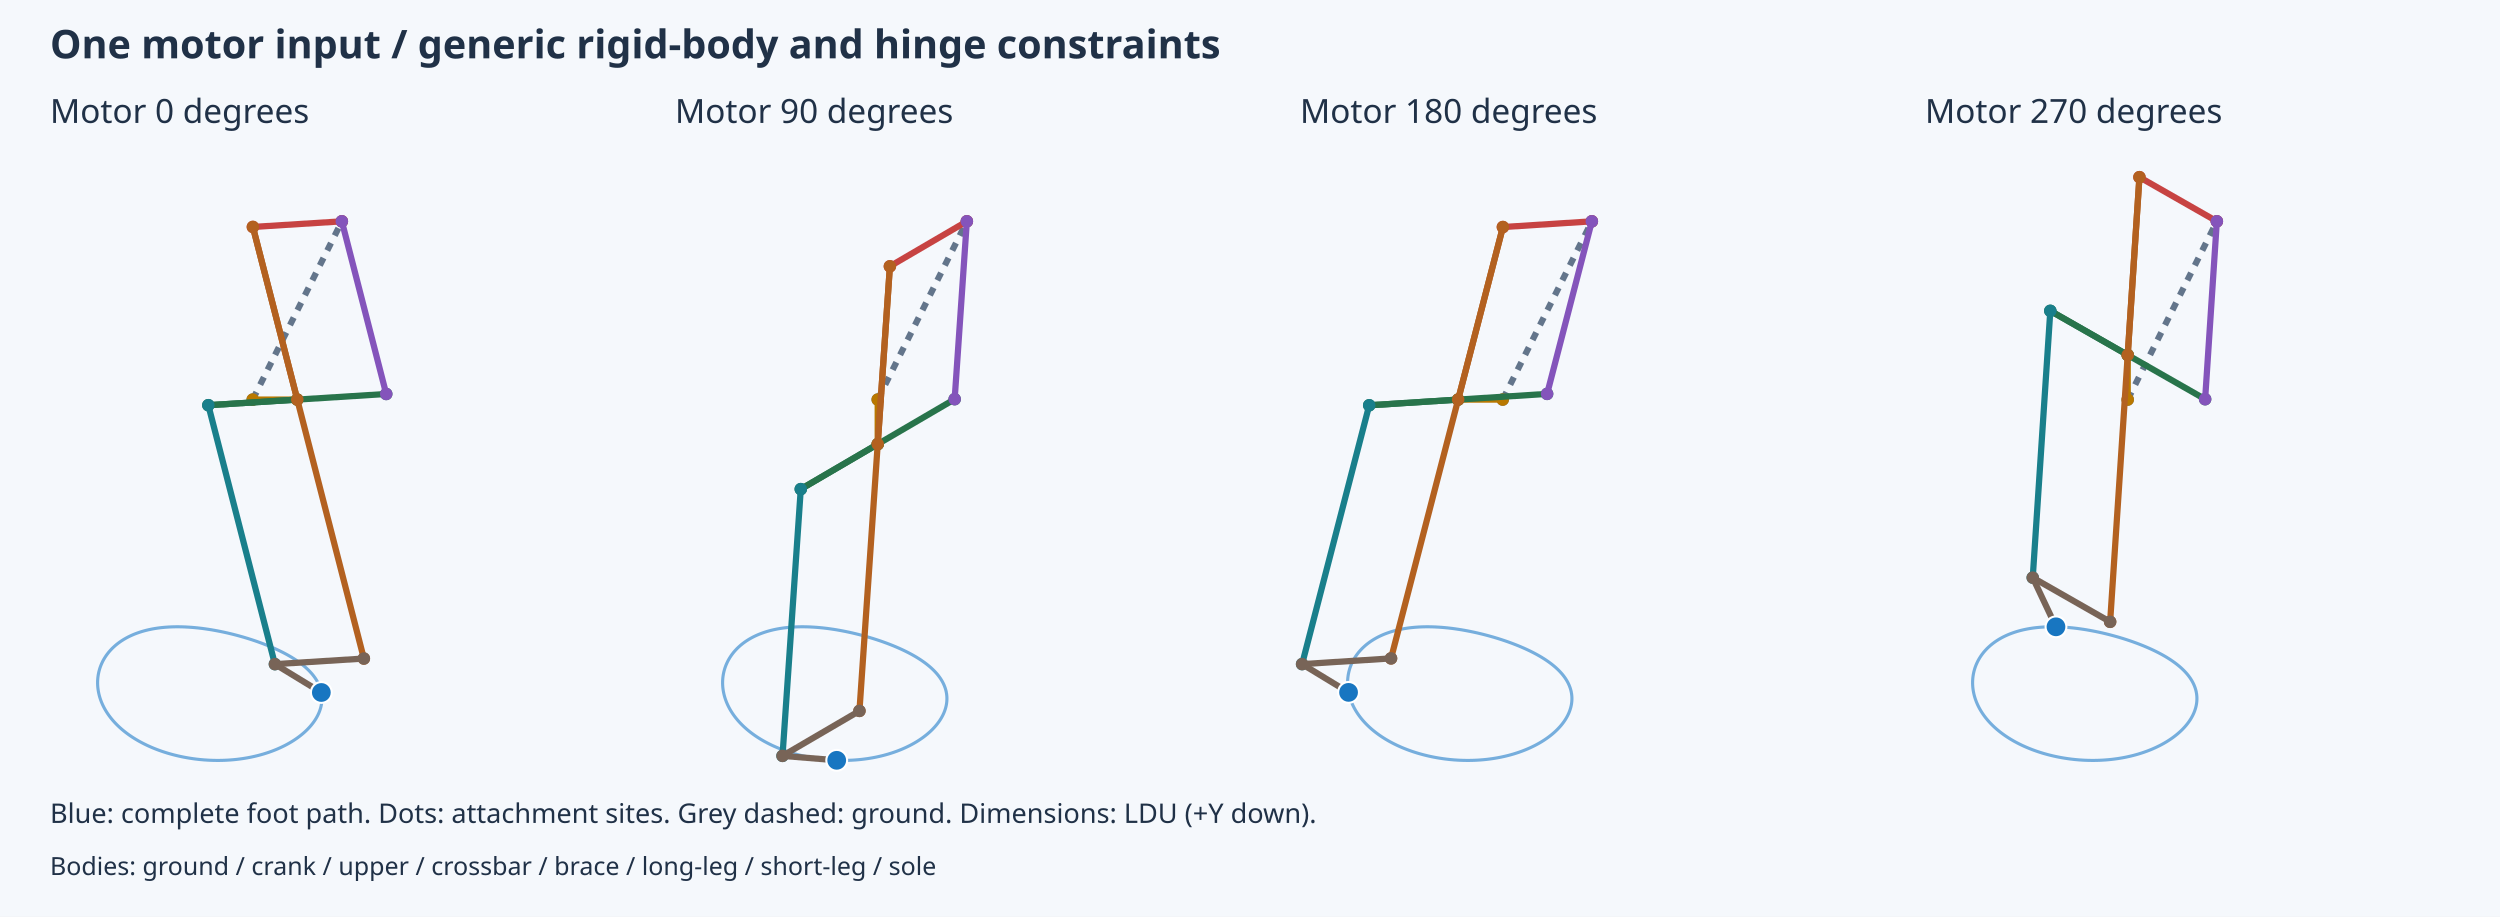
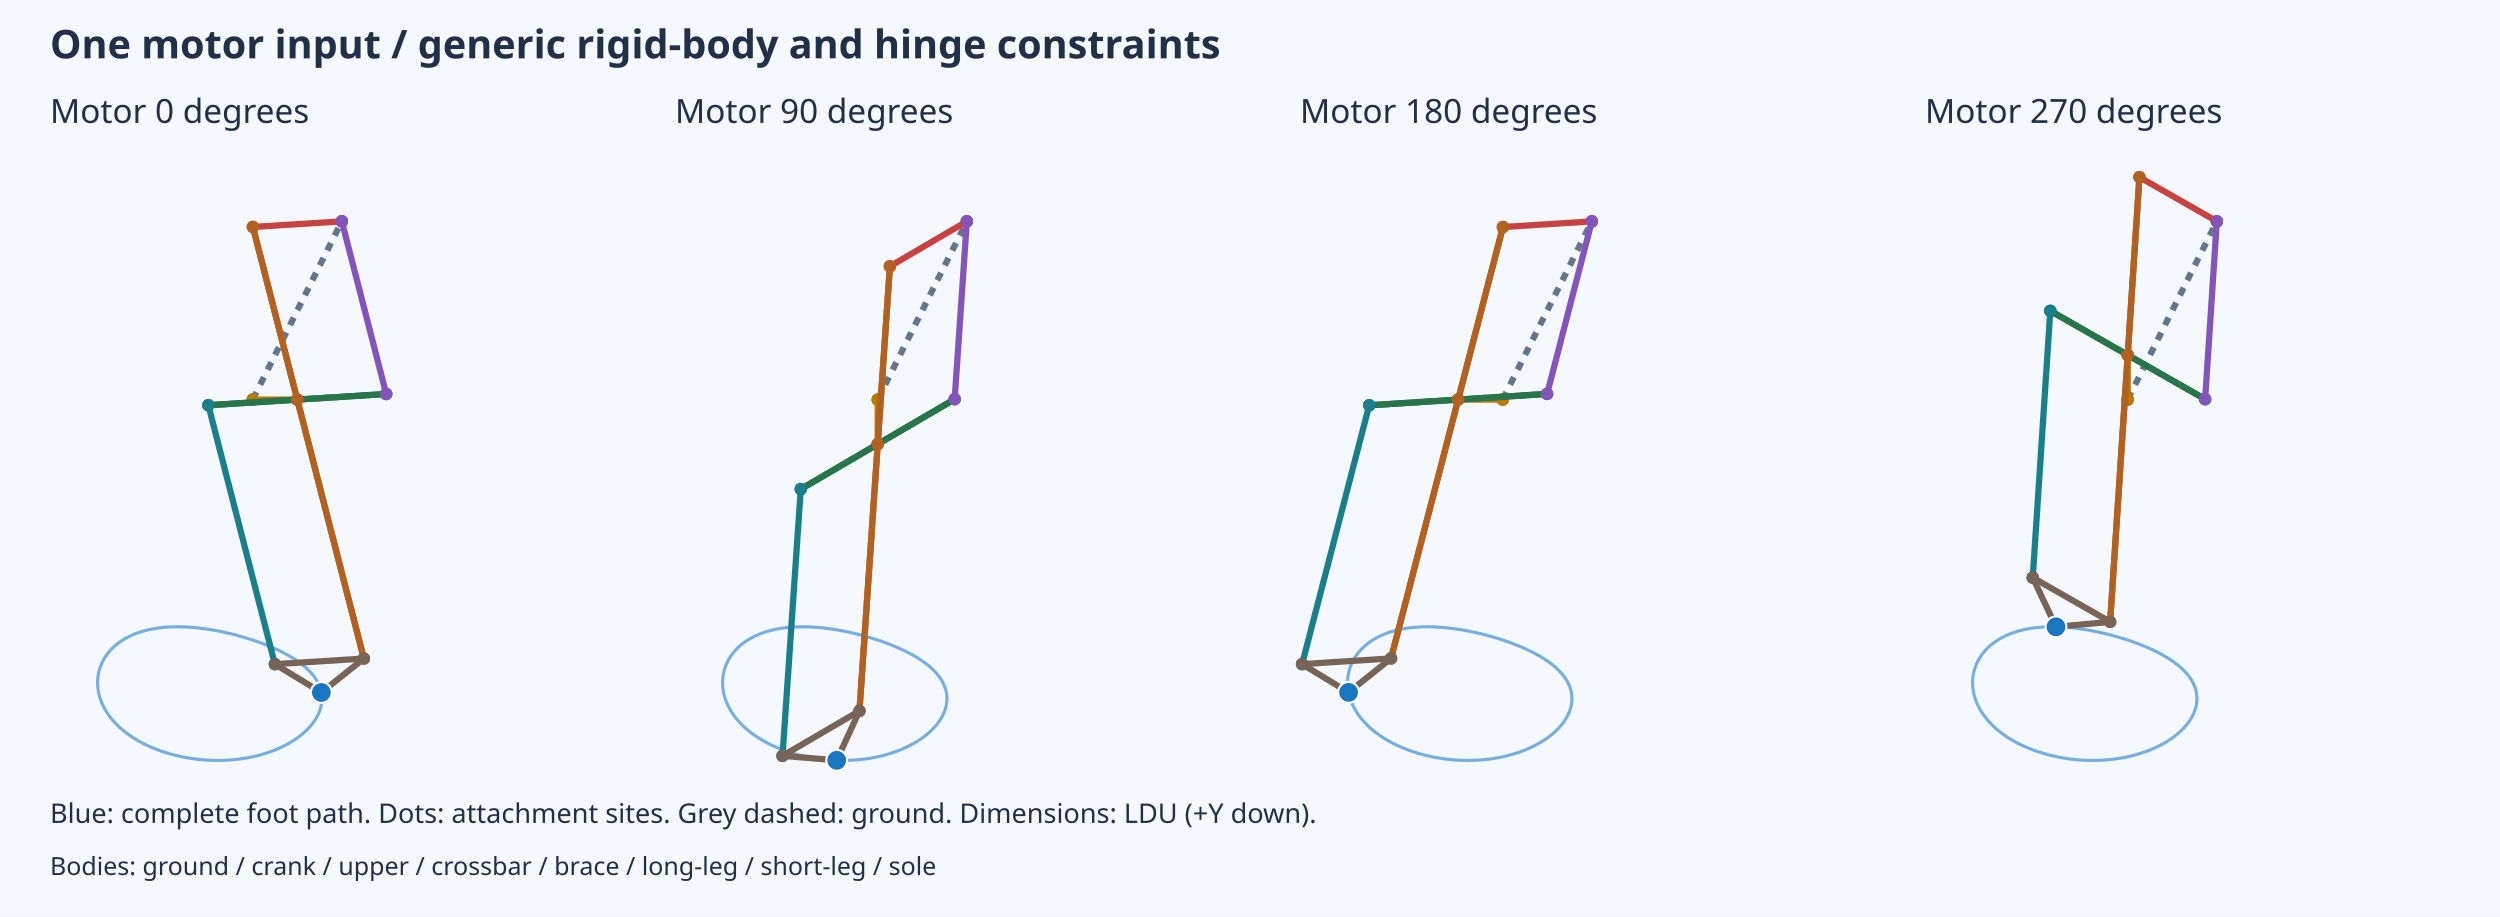
<svg xmlns="http://www.w3.org/2000/svg" width="1200" height="440" viewBox="0 0 1200 440" style="max-width:100%;height:auto" role="img">
  <rect width="1200" height="440" fill="#f5f8fc" />
  <g font-family="system-ui,sans-serif" fill="#203147">
    <text x="24" y="28" font-size="19" font-weight="bold">One motor input / generic rigid-body and hinge constraints</text>
    <text x="24" y="59" font-size="16">Motor 0 degrees</text>
    <polyline points="154.246,332.388 154.342,332.946 154.417,333.506 154.472,334.067 154.507,334.628 154.522,335.191 154.517,335.753 154.493,336.316 154.448,336.879 154.384,337.442 154.301,338.005 154.198,338.567 154.075,339.129 153.934,339.689 153.773,340.249 153.593,340.807 153.395,341.363 153.178,341.918 152.942,342.471 152.688,343.022 152.415,343.57 152.125,344.115 151.816,344.658 151.49,345.198 151.146,345.734 150.785,346.267 150.407,346.796 150.011,347.322 149.599,347.843 149.17,348.359 148.724,348.872 148.263,349.379 147.785,349.881 147.292,350.379 146.783,350.871 146.259,351.357 145.719,351.837 145.165,352.312 144.596,352.78 144.012,353.241 143.415,353.697 142.803,354.145 142.178,354.586 141.539,355.021 140.887,355.447 140.222,355.867 139.545,356.278 138.855,356.682 138.153,357.078 137.439,357.466 136.714,357.845 135.977,358.215 135.229,358.577 134.47,358.931 133.701,359.275 132.922,359.61 132.133,359.936 131.334,360.253 130.526,360.56 129.709,360.857 128.884,361.145 128.05,361.423 127.208,361.692 126.358,361.95 125.5,362.198 124.636,362.436 123.764,362.664 122.886,362.881 122.002,363.088 121.112,363.285 120.216,363.471 119.315,363.646 118.409,363.811 117.499,363.965 116.584,364.109 115.665,364.242 114.742,364.364 113.816,364.475 112.888,364.576 111.956,364.666 111.022,364.745 110.086,364.814 109.148,364.871 108.209,364.918 107.269,364.955 106.328,364.98 105.386,364.995 104.445,365 103.503,364.994 102.562,364.978 101.622,364.951 100.683,364.913 99.746,364.866 98.81,364.808 97.876,364.74 96.945,364.662 96.016,364.574 95.09,364.476 94.168,364.369 93.249,364.251 92.334,364.124 91.423,363.987 90.516,363.841 89.614,363.686 88.716,363.522 87.824,363.348 86.937,363.165 86.056,362.974 85.181,362.773 84.312,362.564 83.449,362.347 82.593,362.121 81.744,361.887 80.902,361.644 80.067,361.394 79.239,361.135 78.419,360.869 77.607,360.594 76.803,360.313 76.007,360.023 75.219,359.726 74.44,359.422 73.67,359.111 72.908,358.793 72.156,358.468 71.412,358.135 70.678,357.797 69.954,357.451 69.239,357.099 68.533,356.74 67.838,356.375 67.152,356.004 66.477,355.627 65.811,355.244 65.156,354.855 64.511,354.46 63.876,354.059 63.252,353.652 62.639,353.241 62.037,352.823 61.445,352.4 60.864,351.972 60.294,351.539 59.735,351.101 59.187,350.658 58.65,350.21 58.125,349.758 57.61,349.3 57.107,348.838 56.616,348.372 56.136,347.901 55.667,347.427 55.211,346.948 54.765,346.465 54.332,345.978 53.91,345.487 53.5,344.993 53.102,344.495 52.716,343.993 52.341,343.489 51.979,342.981 51.629,342.47 51.291,341.955 50.964,341.439 50.651,340.919 50.349,340.397 50.059,339.872 49.782,339.345 49.517,338.816 49.265,338.284 49.024,337.751 48.797,337.216 48.581,336.679 48.378,336.141 48.188,335.601 48.01,335.06 47.845,334.518 47.692,333.975 47.552,333.432 47.425,332.887 47.31,332.342 47.208,331.797 47.118,331.251 47.041,330.706 46.977,330.16 46.926,329.615 46.887,329.071 46.861,328.526 46.848,327.983 46.848,327.441 46.86,326.899 46.886,326.359 46.924,325.82 46.975,325.283 47.038,324.748 47.115,324.214 47.204,323.683 47.306,323.153 47.421,322.626 47.548,322.102 47.688,321.58 47.841,321.062 48.007,320.546 48.186,320.034 48.377,319.525 48.581,319.019 48.797,318.518 49.027,318.02 49.268,317.526 49.523,317.037 49.79,316.552 50.069,316.071 50.361,315.595 50.666,315.125 50.983,314.659 51.313,314.198 51.654,313.743 52.009,313.293 52.375,312.85 52.754,312.412 53.145,311.98 53.548,311.554 53.964,311.134 54.391,310.721 54.831,310.315 55.282,309.915 55.746,309.523 56.221,309.137 56.708,308.759 57.207,308.388 57.718,308.025 58.241,307.669 58.775,307.321 59.32,306.981 59.878,306.649 60.446,306.325 61.026,306.01 61.617,305.702 62.22,305.404 62.833,305.114 63.458,304.833 64.093,304.561 64.74,304.297 65.397,304.043 66.065,303.798 66.744,303.562 67.434,303.336 68.134,303.119 68.844,302.912 69.564,302.714 70.295,302.526 71.036,302.348 71.787,302.18 72.548,302.021 73.318,301.872 74.098,301.734 74.888,301.605 75.687,301.487 76.495,301.379 77.313,301.28 78.139,301.192 78.975,301.115 79.819,301.047 80.672,300.99 81.533,300.943 82.402,300.906 83.28,300.879 84.165,300.862 85.058,300.856 85.959,300.86 86.867,300.874 87.782,300.898 88.703,300.932 89.632,300.976 90.567,301.03 91.508,301.094 92.455,301.167 93.408,301.251 94.367,301.344 95.33,301.446 96.298,301.559 97.271,301.68 98.249,301.811 99.23,301.951 100.214,302.1 101.202,302.259 102.193,302.426 103.187,302.602 104.183,302.787 105.18,302.98 106.179,303.182 107.18,303.392 108.18,303.61 109.181,303.836 110.182,304.071 111.183,304.313 112.182,304.563 113.18,304.82 114.175,305.085 115.169,305.358 116.159,305.637 117.146,305.924 118.13,306.218 119.109,306.519 120.083,306.826 121.052,307.141 122.015,307.462 122.973,307.789 123.923,308.123 124.866,308.463 125.802,308.809 126.729,309.161 127.648,309.52 128.557,309.884 129.457,310.254 130.347,310.63 131.226,311.012 132.095,311.399 132.952,311.792 133.797,312.19 134.63,312.594 135.45,313.003 136.257,313.418 137.05,313.837 137.829,314.262 138.594,314.692 139.345,315.127 140.08,315.567 140.8,316.012 141.504,316.462 142.192,316.916 142.863,317.376 143.518,317.84 144.156,318.308 144.777,318.781 145.38,319.259 145.965,319.741 146.532,320.228 147.081,320.718 147.612,321.213 148.124,321.712 148.617,322.215 149.091,322.722 149.546,323.233 149.982,323.747 150.398,324.265 150.794,324.787 151.171,325.312 151.528,325.84 151.865,326.372 152.182,326.906 152.48,327.443 152.757,327.984 153.014,328.526 153.25,329.072 153.467,329.619 153.663,330.169 153.839,330.721 153.995,331.275 154.131,331.831 154.246,332.388" fill="none" stroke="#3186cc" stroke-width="1.5" opacity="0.65" />
    <polyline points="121.303,191.8 164.083,106.241" fill="none" stroke="#63758b" stroke-width="3" stroke-dasharray="4 4" />
    <circle cx="121.303" cy="191.8" r="3" fill="#63758b" />
    <circle cx="164.083" cy="106.241" r="3" fill="#63758b" />
    <polyline points="121.303,191.8 142.693,191.8" fill="none" stroke="#b97800" stroke-width="3" />
    <circle cx="121.303" cy="191.8" r="3" fill="#b97800" />
    <circle cx="142.693" cy="191.8" r="3" fill="#b97800" />
    <polyline points="164.083,106.241 121.388,108.936" fill="none" stroke="#c74342" stroke-width="3" />
    <circle cx="164.083" cy="106.241" r="3" fill="#c74342" />
    <circle cx="121.388" cy="108.936" r="3" fill="#c74342" />
    <polyline points="99.998,194.495 142.693,191.8" fill="none" stroke="#28744b" stroke-width="3" />
    <polyline points="99.998,194.495 185.388,189.105" fill="none" stroke="#28744b" stroke-width="3" />
+     <polyline points="142.693,191.8 185.388,189.105" fill="none" stroke="#28744b" stroke-width="3" />
    <circle cx="99.998" cy="194.495" r="3" fill="#28744b" />
    <circle cx="142.693" cy="191.8" r="3" fill="#28744b" />
    <circle cx="185.388" cy="189.105" r="3" fill="#28744b" />
    <polyline points="164.083,106.241 185.388,189.105" fill="none" stroke="#8454bb" stroke-width="3" />
    <circle cx="164.083" cy="106.241" r="3" fill="#8454bb" />
    <circle cx="185.388" cy="189.105" r="3" fill="#8454bb" />
    <polyline points="121.388,108.936 142.693,191.8" fill="none" stroke="#b36120" stroke-width="3" />
    <polyline points="121.388,108.936 174.65,316.097" fill="none" stroke="#b36120" stroke-width="3" />
+     <polyline points="142.693,191.8 174.65,316.097" fill="none" stroke="#b36120" stroke-width="3" />
    <circle cx="121.388" cy="108.936" r="3" fill="#b36120" />
    <circle cx="142.693" cy="191.8" r="3" fill="#b36120" />
    <circle cx="174.65" cy="316.097" r="3" fill="#b36120" />
    <polyline points="99.998,194.495 131.956,318.792" fill="none" stroke="#197f8b" stroke-width="3" />
    <circle cx="99.998" cy="194.495" r="3" fill="#197f8b" />
    <circle cx="131.956" cy="318.792" r="3" fill="#197f8b" />
    <polyline points="131.956,318.792 174.65,316.097" fill="none" stroke="#786457" stroke-width="3" />
    <polyline points="131.956,318.792 154.246,332.388" fill="none" stroke="#786457" stroke-width="3" />
+     <polyline points="174.65,316.097 154.246,332.388" fill="none" stroke="#786457" stroke-width="3" />
    <circle cx="131.956" cy="318.792" r="3" fill="#786457" />
    <circle cx="174.65" cy="316.097" r="3" fill="#786457" />
    <circle cx="154.246" cy="332.388" r="3" fill="#786457" />
    <circle cx="154.246" cy="332.388" r="5" fill="#1876c1" stroke="white" />
    <text x="324" y="59" font-size="16">Motor 90 degrees</text>
    <polyline points="454.246,332.388 454.342,332.946 454.417,333.506 454.472,334.067 454.507,334.628 454.522,335.191 454.517,335.753 454.493,336.316 454.448,336.879 454.384,337.442 454.301,338.005 454.198,338.567 454.075,339.129 453.934,339.689 453.773,340.249 453.593,340.807 453.395,341.363 453.178,341.918 452.942,342.471 452.688,343.022 452.415,343.57 452.125,344.115 451.816,344.658 451.49,345.198 451.146,345.734 450.785,346.267 450.407,346.796 450.011,347.322 449.599,347.843 449.17,348.359 448.724,348.872 448.263,349.379 447.785,349.881 447.292,350.379 446.783,350.871 446.259,351.357 445.719,351.837 445.165,352.312 444.596,352.78 444.012,353.241 443.415,353.697 442.803,354.145 442.178,354.586 441.539,355.021 440.887,355.447 440.222,355.867 439.545,356.278 438.855,356.682 438.153,357.078 437.439,357.466 436.714,357.845 435.977,358.215 435.229,358.577 434.47,358.931 433.701,359.275 432.922,359.61 432.133,359.936 431.334,360.253 430.526,360.56 429.709,360.857 428.884,361.145 428.05,361.423 427.208,361.692 426.358,361.95 425.5,362.198 424.636,362.436 423.764,362.664 422.886,362.881 422.002,363.088 421.112,363.285 420.216,363.471 419.315,363.646 418.409,363.811 417.499,363.965 416.584,364.109 415.665,364.242 414.742,364.364 413.816,364.475 412.888,364.576 411.956,364.666 411.022,364.745 410.086,364.814 409.148,364.871 408.209,364.918 407.269,364.955 406.328,364.98 405.386,364.995 404.445,365 403.503,364.994 402.562,364.978 401.622,364.951 400.683,364.913 399.746,364.866 398.81,364.808 397.876,364.74 396.945,364.662 396.016,364.574 395.09,364.476 394.168,364.369 393.249,364.251 392.334,364.124 391.423,363.987 390.516,363.841 389.614,363.686 388.716,363.522 387.824,363.348 386.937,363.165 386.056,362.974 385.181,362.773 384.312,362.564 383.449,362.347 382.593,362.121 381.744,361.887 380.902,361.644 380.067,361.394 379.239,361.135 378.419,360.869 377.607,360.594 376.803,360.313 376.007,360.023 375.219,359.726 374.44,359.422 373.67,359.111 372.908,358.793 372.156,358.468 371.412,358.135 370.678,357.797 369.954,357.451 369.239,357.099 368.533,356.74 367.838,356.375 367.152,356.004 366.477,355.627 365.811,355.244 365.156,354.855 364.511,354.46 363.876,354.059 363.252,353.652 362.639,353.241 362.037,352.823 361.445,352.4 360.864,351.972 360.294,351.539 359.735,351.101 359.187,350.658 358.65,350.21 358.125,349.758 357.61,349.3 357.107,348.838 356.616,348.372 356.136,347.901 355.667,347.427 355.211,346.948 354.765,346.465 354.332,345.978 353.91,345.487 353.5,344.993 353.102,344.495 352.716,343.993 352.341,343.489 351.979,342.981 351.629,342.47 351.291,341.955 350.964,341.439 350.651,340.919 350.349,340.397 350.059,339.872 349.782,339.345 349.517,338.816 349.265,338.284 349.024,337.751 348.797,337.216 348.581,336.679 348.378,336.141 348.188,335.601 348.01,335.06 347.845,334.518 347.692,333.975 347.552,333.432 347.425,332.887 347.31,332.342 347.208,331.797 347.118,331.251 347.041,330.706 346.977,330.16 346.926,329.615 346.887,329.071 346.861,328.526 346.848,327.983 346.848,327.441 346.86,326.899 346.886,326.359 346.924,325.82 346.975,325.283 347.038,324.748 347.115,324.214 347.204,323.683 347.306,323.153 347.421,322.626 347.548,322.102 347.688,321.58 347.841,321.062 348.007,320.546 348.186,320.034 348.377,319.525 348.581,319.019 348.797,318.518 349.027,318.02 349.268,317.526 349.523,317.037 349.79,316.552 350.069,316.071 350.361,315.595 350.666,315.125 350.983,314.659 351.313,314.198 351.654,313.743 352.009,313.293 352.375,312.85 352.754,312.412 353.145,311.98 353.548,311.554 353.964,311.134 354.391,310.721 354.831,310.315 355.282,309.915 355.746,309.523 356.221,309.137 356.708,308.759 357.207,308.388 357.718,308.025 358.241,307.669 358.775,307.321 359.32,306.981 359.878,306.649 360.446,306.325 361.026,306.01 361.617,305.702 362.22,305.404 362.833,305.114 363.458,304.833 364.093,304.561 364.74,304.297 365.397,304.043 366.065,303.798 366.744,303.562 367.434,303.336 368.134,303.119 368.844,302.912 369.564,302.714 370.295,302.526 371.036,302.348 371.787,302.18 372.548,302.021 373.318,301.872 374.098,301.734 374.888,301.605 375.687,301.487 376.495,301.379 377.313,301.28 378.139,301.192 378.975,301.115 379.819,301.047 380.672,300.99 381.533,300.943 382.402,300.906 383.28,300.879 384.165,300.862 385.058,300.856 385.959,300.86 386.867,300.874 387.782,300.898 388.703,300.932 389.632,300.976 390.567,301.03 391.508,301.094 392.455,301.167 393.408,301.251 394.367,301.344 395.33,301.446 396.298,301.559 397.271,301.68 398.249,301.811 399.23,301.951 400.214,302.1 401.202,302.259 402.193,302.426 403.187,302.602 404.183,302.787 405.18,302.98 406.179,303.182 407.18,303.392 408.18,303.61 409.181,303.836 410.182,304.071 411.183,304.313 412.182,304.563 413.18,304.82 414.175,305.085 415.169,305.358 416.159,305.637 417.146,305.924 418.13,306.218 419.109,306.519 420.083,306.826 421.052,307.141 422.015,307.462 422.973,307.789 423.923,308.123 424.866,308.463 425.802,308.809 426.729,309.161 427.648,309.52 428.557,309.884 429.457,310.254 430.347,310.63 431.226,311.012 432.095,311.399 432.952,311.792 433.797,312.19 434.63,312.594 435.45,313.003 436.257,313.418 437.05,313.837 437.829,314.262 438.594,314.692 439.345,315.127 440.08,315.567 440.8,316.012 441.504,316.462 442.192,316.916 442.863,317.376 443.518,317.84 444.156,318.308 444.777,318.781 445.38,319.259 445.965,319.741 446.532,320.228 447.081,320.718 447.612,321.213 448.124,321.712 448.617,322.215 449.091,322.722 449.546,323.233 449.982,323.747 450.398,324.265 450.794,324.787 451.171,325.312 451.528,325.84 451.865,326.372 452.182,326.906 452.48,327.443 452.757,327.984 453.014,328.526 453.25,329.072 453.467,329.619 453.663,330.169 453.839,330.721 453.995,331.275 454.131,331.831 454.246,332.388" fill="none" stroke="#3186cc" stroke-width="1.5" opacity="0.65" />
    <polyline points="421.303,191.8 464.083,106.241" fill="none" stroke="#63758b" stroke-width="3" stroke-dasharray="4 4" />
    <circle cx="421.303" cy="191.8" r="3" fill="#63758b" />
    <circle cx="464.083" cy="106.241" r="3" fill="#63758b" />
    <polyline points="421.303,191.8 421.303,213.19" fill="none" stroke="#b97800" stroke-width="3" />
    <circle cx="421.303" cy="191.8" r="3" fill="#b97800" />
    <circle cx="421.303" cy="213.19" r="3" fill="#b97800" />
    <polyline points="464.083,106.241 427.151,127.831" fill="none" stroke="#c74342" stroke-width="3" />
    <circle cx="464.083" cy="106.241" r="3" fill="#c74342" />
    <circle cx="427.151" cy="127.831" r="3" fill="#c74342" />
    <polyline points="384.371,234.78 421.303,213.19" fill="none" stroke="#28744b" stroke-width="3" />
    <polyline points="384.371,234.78 458.235,191.6" fill="none" stroke="#28744b" stroke-width="3" />
+     <polyline points="421.303,213.19 458.235,191.6" fill="none" stroke="#28744b" stroke-width="3" />
    <circle cx="384.371" cy="234.78" r="3" fill="#28744b" />
    <circle cx="421.303" cy="213.19" r="3" fill="#28744b" />
    <circle cx="458.235" cy="191.6" r="3" fill="#28744b" />
    <polyline points="464.083,106.241 458.235,191.6" fill="none" stroke="#8454bb" stroke-width="3" />
    <circle cx="464.083" cy="106.241" r="3" fill="#8454bb" />
    <circle cx="458.235" cy="191.6" r="3" fill="#8454bb" />
    <polyline points="427.151,127.831 421.303,213.19" fill="none" stroke="#b36120" stroke-width="3" />
    <polyline points="427.151,127.831 412.532,341.229" fill="none" stroke="#b36120" stroke-width="3" />
+     <polyline points="421.303,213.19 412.532,341.229" fill="none" stroke="#b36120" stroke-width="3" />
    <circle cx="427.151" cy="127.831" r="3" fill="#b36120" />
    <circle cx="421.303" cy="213.19" r="3" fill="#b36120" />
    <circle cx="412.532" cy="341.229" r="3" fill="#b36120" />
    <polyline points="384.371,234.78 375.6,362.819" fill="none" stroke="#197f8b" stroke-width="3" />
    <circle cx="384.371" cy="234.78" r="3" fill="#197f8b" />
    <circle cx="375.6" cy="362.819" r="3" fill="#197f8b" />
    <polyline points="375.6,362.819 412.532,341.229" fill="none" stroke="#786457" stroke-width="3" />
    <polyline points="375.6,362.819 401.622,364.951" fill="none" stroke="#786457" stroke-width="3" />
+     <polyline points="412.532,341.229 401.622,364.951" fill="none" stroke="#786457" stroke-width="3" />
    <circle cx="375.6" cy="362.819" r="3" fill="#786457" />
    <circle cx="412.532" cy="341.229" r="3" fill="#786457" />
    <circle cx="401.622" cy="364.951" r="3" fill="#786457" />
    <circle cx="401.622" cy="364.951" r="5" fill="#1876c1" stroke="white" />
    <text x="624" y="59" font-size="16">Motor 180 degrees</text>
    <polyline points="754.246,332.388 754.342,332.946 754.417,333.506 754.472,334.067 754.507,334.628 754.522,335.191 754.517,335.753 754.493,336.316 754.448,336.879 754.384,337.442 754.301,338.005 754.198,338.567 754.075,339.129 753.934,339.689 753.773,340.249 753.593,340.807 753.395,341.363 753.178,341.918 752.942,342.471 752.688,343.022 752.415,343.57 752.125,344.115 751.816,344.658 751.49,345.198 751.146,345.734 750.785,346.267 750.407,346.796 750.011,347.322 749.599,347.843 749.17,348.359 748.724,348.872 748.263,349.379 747.785,349.881 747.292,350.379 746.783,350.871 746.259,351.357 745.719,351.837 745.165,352.312 744.596,352.78 744.012,353.241 743.415,353.697 742.803,354.145 742.178,354.586 741.539,355.021 740.887,355.447 740.222,355.867 739.545,356.278 738.855,356.682 738.153,357.078 737.439,357.466 736.714,357.845 735.977,358.215 735.229,358.577 734.47,358.931 733.701,359.275 732.922,359.61 732.133,359.936 731.334,360.253 730.526,360.56 729.709,360.857 728.884,361.145 728.05,361.423 727.208,361.692 726.358,361.95 725.5,362.198 724.636,362.436 723.764,362.664 722.886,362.881 722.002,363.088 721.112,363.285 720.216,363.471 719.315,363.646 718.409,363.811 717.499,363.965 716.584,364.109 715.665,364.242 714.742,364.364 713.816,364.475 712.888,364.576 711.956,364.666 711.022,364.745 710.086,364.814 709.148,364.871 708.209,364.918 707.269,364.955 706.328,364.98 705.386,364.995 704.445,365 703.503,364.994 702.562,364.978 701.622,364.951 700.683,364.913 699.746,364.866 698.81,364.808 697.876,364.74 696.945,364.662 696.016,364.574 695.09,364.476 694.168,364.369 693.249,364.251 692.334,364.124 691.423,363.987 690.516,363.841 689.614,363.686 688.716,363.522 687.824,363.348 686.937,363.165 686.056,362.974 685.181,362.773 684.312,362.564 683.449,362.347 682.593,362.121 681.744,361.887 680.902,361.644 680.067,361.394 679.239,361.135 678.419,360.869 677.607,360.594 676.803,360.313 676.007,360.023 675.219,359.726 674.44,359.422 673.67,359.111 672.908,358.793 672.156,358.468 671.412,358.135 670.678,357.797 669.954,357.451 669.239,357.099 668.533,356.74 667.838,356.375 667.152,356.004 666.477,355.627 665.811,355.244 665.156,354.855 664.511,354.46 663.876,354.059 663.252,353.652 662.639,353.241 662.037,352.823 661.445,352.4 660.864,351.972 660.294,351.539 659.735,351.101 659.187,350.658 658.65,350.21 658.125,349.758 657.61,349.3 657.107,348.838 656.616,348.372 656.136,347.901 655.667,347.427 655.211,346.948 654.765,346.465 654.332,345.978 653.91,345.487 653.5,344.993 653.102,344.495 652.716,343.993 652.341,343.489 651.979,342.981 651.629,342.47 651.291,341.955 650.964,341.439 650.651,340.919 650.349,340.397 650.059,339.872 649.782,339.345 649.517,338.816 649.265,338.284 649.024,337.751 648.797,337.216 648.581,336.679 648.378,336.141 648.188,335.601 648.01,335.06 647.845,334.518 647.692,333.975 647.552,333.432 647.425,332.887 647.31,332.342 647.208,331.797 647.118,331.251 647.041,330.706 646.977,330.16 646.926,329.615 646.887,329.071 646.861,328.526 646.848,327.983 646.848,327.441 646.86,326.899 646.886,326.359 646.924,325.82 646.975,325.283 647.038,324.748 647.115,324.214 647.204,323.683 647.306,323.153 647.421,322.626 647.548,322.102 647.688,321.58 647.841,321.062 648.007,320.546 648.186,320.034 648.377,319.525 648.581,319.019 648.797,318.518 649.027,318.02 649.268,317.526 649.523,317.037 649.79,316.552 650.069,316.071 650.361,315.595 650.666,315.125 650.983,314.659 651.313,314.198 651.654,313.743 652.009,313.293 652.375,312.85 652.754,312.412 653.145,311.98 653.548,311.554 653.964,311.134 654.391,310.721 654.831,310.315 655.282,309.915 655.746,309.523 656.221,309.137 656.708,308.759 657.207,308.388 657.718,308.025 658.241,307.669 658.775,307.321 659.32,306.981 659.878,306.649 660.446,306.325 661.026,306.01 661.617,305.702 662.22,305.404 662.833,305.114 663.458,304.833 664.093,304.561 664.74,304.297 665.397,304.043 666.065,303.798 666.744,303.562 667.434,303.336 668.134,303.119 668.844,302.912 669.564,302.714 670.295,302.526 671.036,302.348 671.787,302.18 672.548,302.021 673.318,301.872 674.098,301.734 674.888,301.605 675.687,301.487 676.495,301.379 677.313,301.28 678.139,301.192 678.975,301.115 679.819,301.047 680.672,300.99 681.533,300.943 682.402,300.906 683.28,300.879 684.165,300.862 685.058,300.856 685.959,300.86 686.867,300.874 687.782,300.898 688.703,300.932 689.632,300.976 690.567,301.03 691.508,301.094 692.455,301.167 693.408,301.251 694.367,301.344 695.33,301.446 696.298,301.559 697.271,301.68 698.249,301.811 699.23,301.951 700.214,302.1 701.202,302.259 702.193,302.426 703.187,302.602 704.183,302.787 705.18,302.98 706.179,303.182 707.18,303.392 708.18,303.61 709.181,303.836 710.182,304.071 711.183,304.313 712.182,304.563 713.18,304.82 714.175,305.085 715.169,305.358 716.159,305.637 717.146,305.924 718.13,306.218 719.109,306.519 720.083,306.826 721.052,307.141 722.015,307.462 722.973,307.789 723.923,308.123 724.866,308.463 725.802,308.809 726.729,309.161 727.648,309.52 728.557,309.884 729.457,310.254 730.347,310.63 731.226,311.012 732.095,311.399 732.952,311.792 733.797,312.19 734.63,312.594 735.45,313.003 736.257,313.418 737.05,313.837 737.829,314.262 738.594,314.692 739.345,315.127 740.08,315.567 740.8,316.012 741.504,316.462 742.192,316.916 742.863,317.376 743.518,317.84 744.156,318.308 744.777,318.781 745.38,319.259 745.965,319.741 746.532,320.228 747.081,320.718 747.612,321.213 748.124,321.712 748.617,322.215 749.091,322.722 749.546,323.233 749.982,323.747 750.398,324.265 750.794,324.787 751.171,325.312 751.528,325.84 751.865,326.372 752.182,326.906 752.48,327.443 752.757,327.984 753.014,328.526 753.25,329.072 753.467,329.619 753.663,330.169 753.839,330.721 753.995,331.275 754.131,331.831 754.246,332.388" fill="none" stroke="#3186cc" stroke-width="1.5" opacity="0.65" />
    <polyline points="721.303,191.8 764.083,106.241" fill="none" stroke="#63758b" stroke-width="3" stroke-dasharray="4 4" />
    <circle cx="721.303" cy="191.8" r="3" fill="#63758b" />
    <circle cx="764.083" cy="106.241" r="3" fill="#63758b" />
    <polyline points="721.303,191.8 699.913,191.8" fill="none" stroke="#b97800" stroke-width="3" />
    <circle cx="721.303" cy="191.8" r="3" fill="#b97800" />
    <circle cx="699.913" cy="191.8" r="3" fill="#b97800" />
    <polyline points="764.083,106.241 721.391,108.98" fill="none" stroke="#c74342" stroke-width="3" />
    <circle cx="764.083" cy="106.241" r="3" fill="#c74342" />
    <circle cx="721.391" cy="108.98" r="3" fill="#c74342" />
    <polyline points="657.221,194.54 699.913,191.8" fill="none" stroke="#28744b" stroke-width="3" />
    <polyline points="657.221,194.54 742.605,189.061" fill="none" stroke="#28744b" stroke-width="3" />
+     <polyline points="699.913,191.8 742.605,189.061" fill="none" stroke="#28744b" stroke-width="3" />
    <circle cx="657.221" cy="194.54" r="3" fill="#28744b" />
    <circle cx="699.913" cy="191.8" r="3" fill="#28744b" />
    <circle cx="742.605" cy="189.061" r="3" fill="#28744b" />
    <polyline points="764.083,106.241 742.605,189.061" fill="none" stroke="#8454bb" stroke-width="3" />
    <circle cx="764.083" cy="106.241" r="3" fill="#8454bb" />
    <circle cx="742.605" cy="189.061" r="3" fill="#8454bb" />
    <polyline points="721.391,108.98 699.913,191.8" fill="none" stroke="#b36120" stroke-width="3" />
    <polyline points="721.391,108.98 667.697,316.03" fill="none" stroke="#b36120" stroke-width="3" />
+     <polyline points="699.913,191.8 667.697,316.03" fill="none" stroke="#b36120" stroke-width="3" />
    <circle cx="721.391" cy="108.98" r="3" fill="#b36120" />
    <circle cx="699.913" cy="191.8" r="3" fill="#b36120" />
    <circle cx="667.697" cy="316.03" r="3" fill="#b36120" />
    <polyline points="657.221,194.54 625.005,318.77" fill="none" stroke="#197f8b" stroke-width="3" />
    <circle cx="657.221" cy="194.54" r="3" fill="#197f8b" />
    <circle cx="625.005" cy="318.77" r="3" fill="#197f8b" />
    <polyline points="625.005,318.77 667.697,316.03" fill="none" stroke="#786457" stroke-width="3" />
    <polyline points="625.005,318.77 647.31,332.342" fill="none" stroke="#786457" stroke-width="3" />
+     <polyline points="667.697,316.03 647.31,332.342" fill="none" stroke="#786457" stroke-width="3" />
    <circle cx="625.005" cy="318.77" r="3" fill="#786457" />
    <circle cx="667.697" cy="316.03" r="3" fill="#786457" />
    <circle cx="647.31" cy="332.342" r="3" fill="#786457" />
    <circle cx="647.31" cy="332.342" r="5" fill="#1876c1" stroke="white" />
    <text x="924" y="59" font-size="16">Motor 270 degrees</text>
    <polyline points="1054.246,332.388 1054.342,332.946 1054.417,333.506 1054.472,334.067 1054.507,334.628 1054.522,335.191 1054.517,335.753 1054.493,336.316 1054.448,336.879 1054.384,337.442 1054.301,338.005 1054.198,338.567 1054.075,339.129 1053.934,339.689 1053.773,340.249 1053.593,340.807 1053.395,341.363 1053.178,341.918 1052.942,342.471 1052.688,343.022 1052.415,343.57 1052.125,344.115 1051.816,344.658 1051.49,345.198 1051.146,345.734 1050.785,346.267 1050.407,346.796 1050.011,347.322 1049.599,347.843 1049.17,348.359 1048.724,348.872 1048.263,349.379 1047.785,349.881 1047.292,350.379 1046.783,350.871 1046.259,351.357 1045.719,351.837 1045.165,352.312 1044.596,352.78 1044.012,353.241 1043.415,353.697 1042.803,354.145 1042.178,354.586 1041.539,355.021 1040.887,355.447 1040.222,355.867 1039.545,356.278 1038.855,356.682 1038.153,357.078 1037.439,357.466 1036.714,357.845 1035.977,358.215 1035.229,358.577 1034.47,358.931 1033.701,359.275 1032.922,359.61 1032.133,359.936 1031.334,360.253 1030.526,360.56 1029.709,360.857 1028.884,361.145 1028.05,361.423 1027.208,361.692 1026.358,361.95 1025.5,362.198 1024.636,362.436 1023.764,362.664 1022.886,362.881 1022.002,363.088 1021.112,363.285 1020.216,363.471 1019.315,363.646 1018.409,363.811 1017.499,363.965 1016.584,364.109 1015.665,364.242 1014.742,364.364 1013.816,364.475 1012.888,364.576 1011.956,364.666 1011.022,364.745 1010.086,364.814 1009.148,364.871 1008.209,364.918 1007.269,364.955 1006.328,364.98 1005.386,364.995 1004.445,365 1003.503,364.994 1002.562,364.978 1001.622,364.951 1000.683,364.913 999.746,364.866 998.81,364.808 997.876,364.74 996.945,364.662 996.016,364.574 995.09,364.476 994.168,364.369 993.249,364.251 992.334,364.124 991.423,363.987 990.516,363.841 989.614,363.686 988.716,363.522 987.824,363.348 986.937,363.165 986.056,362.974 985.181,362.773 984.312,362.564 983.449,362.347 982.593,362.121 981.744,361.887 980.902,361.644 980.067,361.394 979.239,361.135 978.419,360.869 977.607,360.594 976.803,360.313 976.007,360.023 975.219,359.726 974.44,359.422 973.67,359.111 972.908,358.793 972.156,358.468 971.412,358.135 970.678,357.797 969.954,357.451 969.239,357.099 968.533,356.74 967.838,356.375 967.152,356.004 966.477,355.627 965.811,355.244 965.156,354.855 964.511,354.46 963.876,354.059 963.252,353.652 962.639,353.241 962.037,352.823 961.445,352.4 960.864,351.972 960.294,351.539 959.735,351.101 959.187,350.658 958.65,350.21 958.125,349.758 957.61,349.3 957.107,348.838 956.616,348.372 956.136,347.901 955.667,347.427 955.211,346.948 954.765,346.465 954.332,345.978 953.91,345.487 953.5,344.993 953.102,344.495 952.716,343.993 952.341,343.489 951.979,342.981 951.629,342.47 951.291,341.955 950.964,341.439 950.651,340.919 950.349,340.397 950.059,339.872 949.782,339.345 949.517,338.816 949.265,338.284 949.024,337.751 948.797,337.216 948.581,336.679 948.378,336.141 948.188,335.601 948.01,335.06 947.845,334.518 947.692,333.975 947.552,333.432 947.425,332.887 947.31,332.342 947.208,331.797 947.118,331.251 947.041,330.706 946.977,330.16 946.926,329.615 946.887,329.071 946.861,328.526 946.848,327.983 946.848,327.441 946.86,326.899 946.886,326.359 946.924,325.82 946.975,325.283 947.038,324.748 947.115,324.214 947.204,323.683 947.306,323.153 947.421,322.626 947.548,322.102 947.688,321.58 947.841,321.062 948.007,320.546 948.186,320.034 948.377,319.525 948.581,319.019 948.797,318.518 949.027,318.02 949.268,317.526 949.523,317.037 949.79,316.552 950.069,316.071 950.361,315.595 950.666,315.125 950.983,314.659 951.313,314.198 951.654,313.743 952.009,313.293 952.375,312.85 952.754,312.412 953.145,311.98 953.548,311.554 953.964,311.134 954.391,310.721 954.831,310.315 955.282,309.915 955.746,309.523 956.221,309.137 956.708,308.759 957.207,308.388 957.718,308.025 958.241,307.669 958.775,307.321 959.32,306.981 959.878,306.649 960.446,306.325 961.026,306.01 961.617,305.702 962.22,305.404 962.833,305.114 963.458,304.833 964.093,304.561 964.74,304.297 965.397,304.043 966.065,303.798 966.744,303.562 967.434,303.336 968.134,303.119 968.844,302.912 969.564,302.714 970.295,302.526 971.036,302.348 971.787,302.18 972.548,302.021 973.318,301.872 974.098,301.734 974.888,301.605 975.687,301.487 976.495,301.379 977.313,301.28 978.139,301.192 978.975,301.115 979.819,301.047 980.672,300.99 981.533,300.943 982.402,300.906 983.28,300.879 984.165,300.862 985.058,300.856 985.959,300.86 986.867,300.874 987.782,300.898 988.703,300.932 989.632,300.976 990.567,301.03 991.508,301.094 992.455,301.167 993.408,301.251 994.367,301.344 995.33,301.446 996.298,301.559 997.271,301.68 998.249,301.811 999.23,301.951 1000.214,302.1 1001.202,302.259 1002.193,302.426 1003.187,302.602 1004.183,302.787 1005.18,302.98 1006.179,303.182 1007.18,303.392 1008.18,303.61 1009.181,303.836 1010.182,304.071 1011.183,304.313 1012.182,304.563 1013.18,304.82 1014.175,305.085 1015.169,305.358 1016.159,305.637 1017.146,305.924 1018.13,306.218 1019.109,306.519 1020.083,306.826 1021.052,307.141 1022.015,307.462 1022.973,307.789 1023.923,308.123 1024.866,308.463 1025.802,308.809 1026.729,309.161 1027.648,309.52 1028.557,309.884 1029.457,310.254 1030.347,310.63 1031.226,311.012 1032.095,311.399 1032.952,311.792 1033.797,312.19 1034.63,312.594 1035.45,313.003 1036.257,313.418 1037.05,313.837 1037.829,314.262 1038.594,314.692 1039.345,315.127 1040.08,315.567 1040.8,316.012 1041.504,316.462 1042.192,316.916 1042.863,317.376 1043.518,317.84 1044.156,318.308 1044.777,318.781 1045.38,319.259 1045.965,319.741 1046.532,320.228 1047.081,320.718 1047.612,321.213 1048.124,321.712 1048.617,322.215 1049.091,322.722 1049.546,323.233 1049.982,323.747 1050.398,324.265 1050.794,324.787 1051.171,325.312 1051.528,325.84 1051.865,326.372 1052.182,326.906 1052.48,327.443 1052.757,327.984 1053.014,328.526 1053.25,329.072 1053.467,329.619 1053.663,330.169 1053.839,330.721 1053.995,331.275 1054.131,331.831 1054.246,332.388" fill="none" stroke="#3186cc" stroke-width="1.5" opacity="0.65" />
    <polyline points="1021.303,191.8 1064.083,106.241" fill="none" stroke="#63758b" stroke-width="3" stroke-dasharray="4 4" />
    <circle cx="1021.303" cy="191.8" r="3" fill="#63758b" />
    <circle cx="1064.083" cy="106.241" r="3" fill="#63758b" />
    <polyline points="1021.303,191.8 1021.303,170.41" fill="none" stroke="#b97800" stroke-width="3" />
    <circle cx="1021.303" cy="191.8" r="3" fill="#b97800" />
    <circle cx="1021.303" cy="170.41" r="3" fill="#b97800" />
    <polyline points="1064.083,106.241 1026.928,85.036" fill="none" stroke="#c74342" stroke-width="3" />
    <circle cx="1064.083" cy="106.241" r="3" fill="#c74342" />
    <circle cx="1026.928" cy="85.036" r="3" fill="#c74342" />
    <polyline points="984.149,149.206 1021.303,170.41" fill="none" stroke="#28744b" stroke-width="3" />
    <polyline points="984.149,149.206 1058.458,191.615" fill="none" stroke="#28744b" stroke-width="3" />
+     <polyline points="1021.303,170.41 1058.458,191.615" fill="none" stroke="#28744b" stroke-width="3" />
    <circle cx="984.149" cy="149.206" r="3" fill="#28744b" />
    <circle cx="1021.303" cy="170.41" r="3" fill="#28744b" />
    <circle cx="1058.458" cy="191.615" r="3" fill="#28744b" />
    <polyline points="1064.083,106.241 1058.458,191.615" fill="none" stroke="#8454bb" stroke-width="3" />
    <circle cx="1064.083" cy="106.241" r="3" fill="#8454bb" />
    <circle cx="1058.458" cy="191.615" r="3" fill="#8454bb" />
    <polyline points="1026.928,85.036 1021.303,170.41" fill="none" stroke="#b36120" stroke-width="3" />
    <polyline points="1026.928,85.036 1012.866,298.472" fill="none" stroke="#b36120" stroke-width="3" />
+     <polyline points="1021.303,170.41 1012.866,298.472" fill="none" stroke="#b36120" stroke-width="3" />
    <circle cx="1026.928" cy="85.036" r="3" fill="#b36120" />
    <circle cx="1021.303" cy="170.41" r="3" fill="#b36120" />
    <circle cx="1012.866" cy="298.472" r="3" fill="#b36120" />
    <polyline points="984.149,149.206 975.711,277.267" fill="none" stroke="#197f8b" stroke-width="3" />
    <circle cx="984.149" cy="149.206" r="3" fill="#197f8b" />
    <circle cx="975.711" cy="277.267" r="3" fill="#197f8b" />
    <polyline points="975.711,277.267 1012.866,298.472" fill="none" stroke="#786457" stroke-width="3" />
    <polyline points="975.711,277.267 986.867,300.874" fill="none" stroke="#786457" stroke-width="3" />
+     <polyline points="1012.866,298.472 986.867,300.874" fill="none" stroke="#786457" stroke-width="3" />
    <circle cx="975.711" cy="277.267" r="3" fill="#786457" />
    <circle cx="1012.866" cy="298.472" r="3" fill="#786457" />
    <circle cx="986.867" cy="300.874" r="3" fill="#786457" />
    <circle cx="986.867" cy="300.874" r="5" fill="#1876c1" stroke="white" />
    <text x="24" y="395" font-size="13">Blue: complete foot path. Dots: attachment sites. Grey dashed: ground. Dimensions: LDU (+Y down).</text>
    <text x="24" y="420" font-size="12">Bodies: ground / crank / upper / crossbar / brace / long-leg / short-leg / sole</text>
  </g>
</svg>
